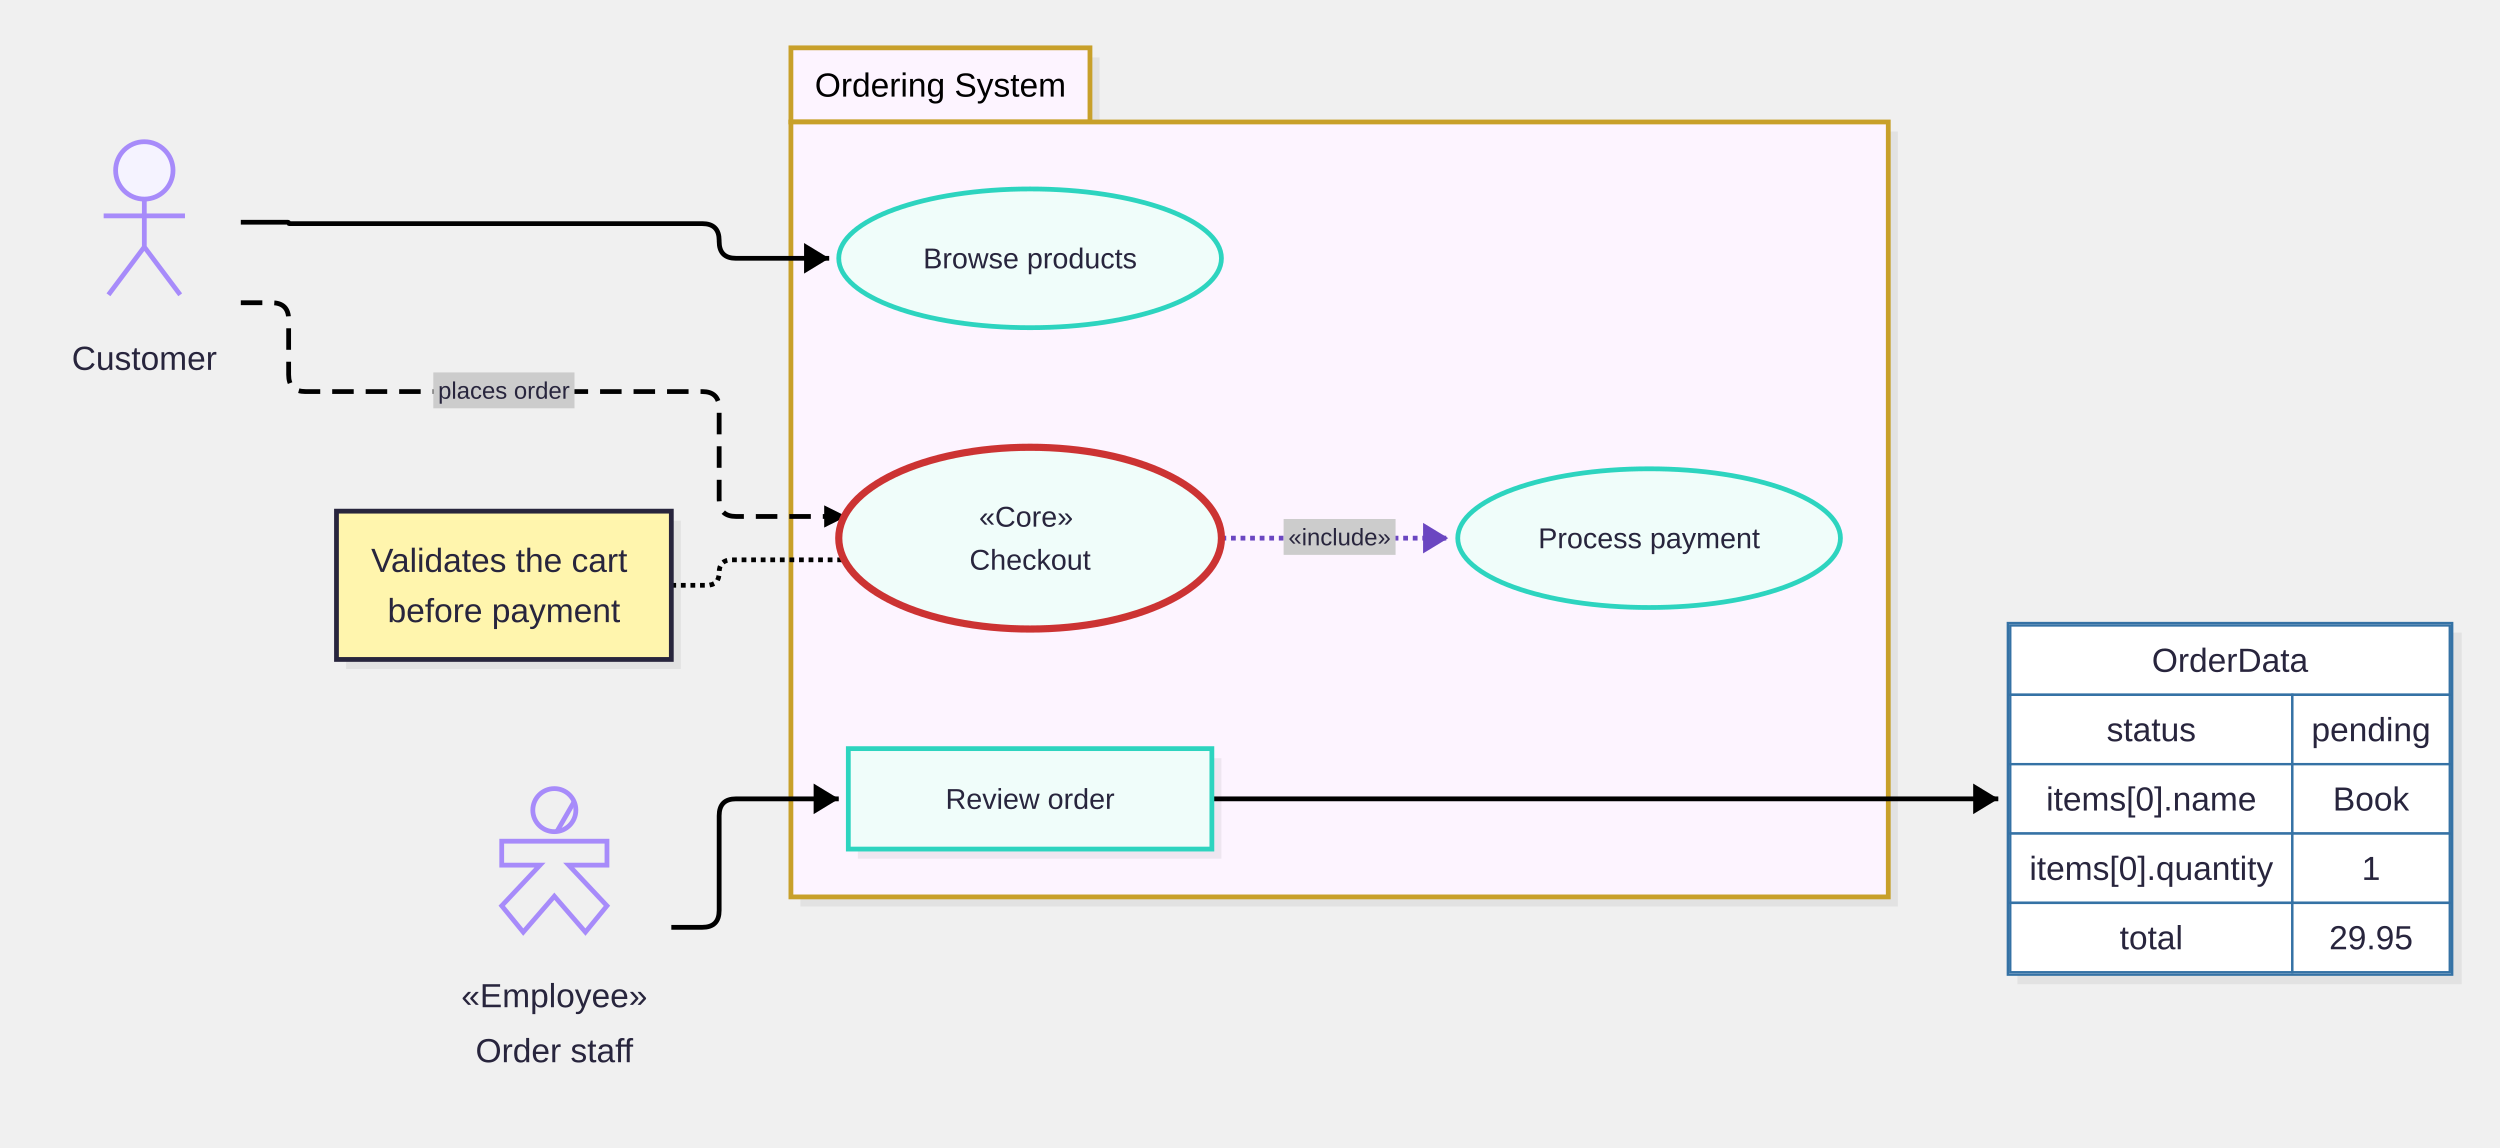
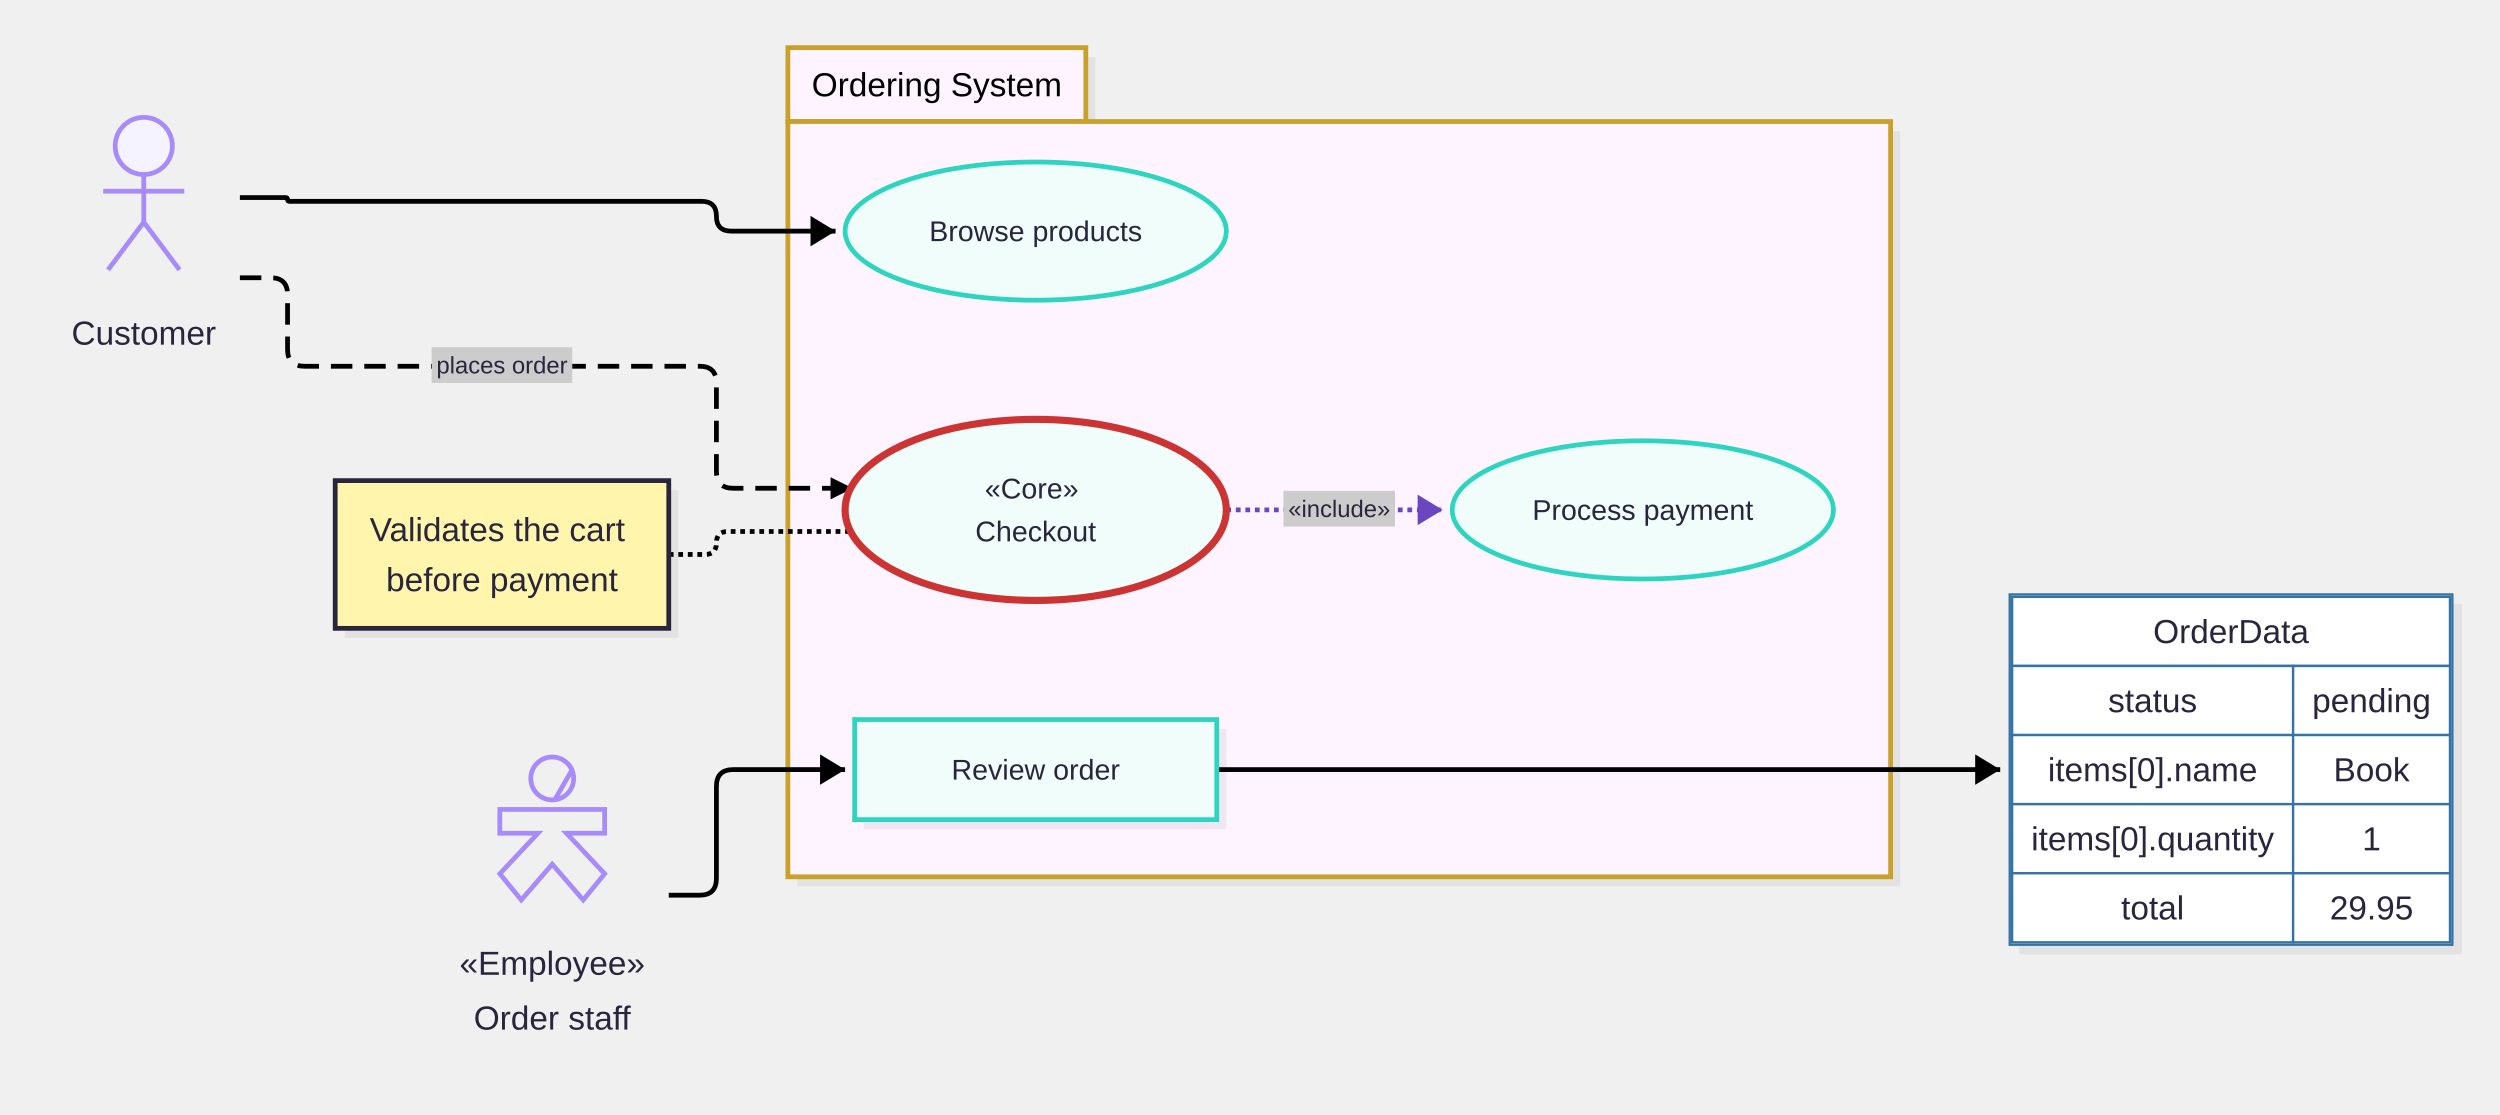
- <svg xmlns="http://www.w3.org/2000/svg" id="my-svg" width="100%" class="usecase" style="max-width: 1045.257px; background-color: white;" viewBox="-20 -20 1045.257 479.717" role="graphics-document document" aria-roledescription="usecase" aria-labelledby="chart-title-my-svg" aria-describedby="chart-desc-my-svg">
+ <svg xmlns="http://www.w3.org/2000/svg" id="my-svg" width="100%" class="usecase" style="max-width: 1049.257px; background-color: white;" viewBox="-8 -8 1049.257 467.717" role="graphics-document document" aria-roledescription="usecase" aria-labelledby="chart-title-my-svg" aria-describedby="chart-desc-my-svg">
  <style>#my-svg{font-family:"Recursive Variable", arial, sans-serif;font-size:16px;}#my-svg text{font-family:"Recursive Variable", arial, sans-serif;}</style>
  <g>
    <g class="clusters">
      <g id="usecase-ordering" class="cluster usecase-system-boundary system-boundary system-boundary-package">
-         <rect class="drop-shadow" x="314.683" y="4" width="125.034" height="31" fill="#000000" stroke="none" opacity="0.06" />
-         <rect class="boundary-tab system-boundary-package-tab" x="310.683" y="0" width="125.034" height="31" fill="#FDF4FF" stroke="#c8a02a" stroke-width="2" />
-         <rect class="drop-shadow" x="314.683" y="35" width="458.809" height="324" fill="#000000" stroke="none" opacity="0.06" />
-         <rect class="boundary-body" x="310.683" y="31" width="458.809" height="324" fill="#FDF4FF" stroke="#c8a02a" stroke-width="2" />
-         <text x="373.2" y="20.4" text-anchor="middle" font-size="14" fill="#000000">Ordering System</text>
+         <rect class="drop-shadow" x="326.683" y="16" width="125.034" height="31" fill="#000000" stroke="none" opacity="0.06" />
+         <rect class="boundary-tab system-boundary-package-tab" x="322.683" y="12" width="125.034" height="31" fill="#FDF4FF" stroke="#c8a02a" stroke-width="2" />
+         <rect class="drop-shadow" x="326.683" y="47" width="462.809" height="317" fill="#000000" stroke="none" opacity="0.06" />
+         <rect class="boundary-body" x="322.683" y="43" width="462.809" height="317" fill="#FDF4FF" stroke="#c8a02a" stroke-width="2" />
+         <text x="385.2" y="32.4" text-anchor="middle" font-size="14" fill="#000000">Ordering System</text>
      </g>
    </g>
    <g class="edgePaths">
      <g id="usecase-starts" class="edgePath">
-         <path class="relationship relationship-association" d="M80.683,106.583L93.612,106.583C98.326,106.583,100.683,108.94,100.683,113.654L100.683,136.646C100.683,141.36,103.04,143.717,107.754,143.717L273.612,143.717C278.326,143.717,280.683,146.074,280.683,150.788L280.683,188.862C280.683,193.576,283.04,195.933,287.754,195.933L328.993,195.933" fill="none" stroke="#000000" stroke-width="2" stroke-dasharray="9 5" />
-         <path class="marker" d="M324.993,191.933L332.993,195.933L324.993,199.933Z" fill="#000000" stroke="#000000" stroke-width="0.8" />
+         <path class="relationship relationship-association" d="M92.683,108.583L105.612,108.583C110.326,108.583,112.683,110.94,112.683,115.654L112.683,138.646C112.683,143.36,115.04,145.717,119.754,145.717L285.612,145.717C290.326,145.717,292.683,148.074,292.683,152.788L292.683,189.862C292.683,194.576,295.04,196.933,299.754,196.933L344.993,196.933" fill="none" stroke="#000000" stroke-width="2" stroke-dasharray="9 5" />
+         <path class="marker" d="M340.993,192.933L348.993,196.933L340.993,200.933Z" fill="#000000" stroke="#000000" stroke-width="0.8" />
      </g>
      <g id="usecase-edge-0" class="edgePath">
-         <path class="relationship relationship-association" d="M80.683,72.917L100.391,72.917C100.585,72.917,100.683,73.014,100.683,73.208L100.683,73.208C100.683,73.403,100.78,73.5,100.974,73.5L273.612,73.5C278.326,73.5,280.683,75.857,280.683,80.571L280.683,80.929C280.683,85.643,283.04,88,287.754,88L326.683,88" fill="none" stroke="#000000" stroke-width="2" />
-         <path class="marker" d="M316.183,81.609L326.683,88L316.183,94.391Z" fill="#000000" stroke="#000000" stroke-width="0" />
+         <path class="relationship relationship-association" d="M92.683,74.917L111.891,74.917C112.419,74.917,112.683,75.181,112.683,75.708L112.683,75.708C112.683,76.236,112.947,76.5,113.474,76.5L286.433,76.5C290.599,76.5,292.683,78.583,292.683,82.75L292.683,82.75C292.683,86.917,294.766,89,298.933,89L342.683,89" fill="none" stroke="#000000" stroke-width="2" />
+         <path class="marker" d="M332.183,82.609L342.683,89L332.183,95.391Z" fill="#000000" stroke="#000000" stroke-width="0" />
      </g>
      <g id="usecase-pays" class="edgePath">
-         <path class="relationship relationship-include" d="M490.683,205L585.492,205" fill="none" stroke="#6b46c1" stroke-width="2" stroke-dasharray="2" />
-         <path class="marker" d="M574.992,198.609L585.492,205L574.992,211.391Z" fill="#6b46c1" stroke="#6b46c1" stroke-width="0" />
+         <path class="relationship relationship-include" d="M506.683,206L597.492,206" fill="none" stroke="#6b46c1" stroke-width="2" stroke-dasharray="2" />
+         <path class="marker" d="M586.992,199.609L597.492,206L586.992,212.391Z" fill="#6b46c1" stroke="#6b46c1" stroke-width="0" />
      </g>
      <g id="usecase-edge-1" class="edgePath">
-         <path class="relationship relationship-association" d="M260.683,367.717L273.612,367.717C278.326,367.717,280.683,365.36,280.683,360.646L280.683,321.071C280.683,316.357,283.04,314,287.754,314L330.683,314" fill="none" stroke="#000000" stroke-width="2" />
-         <path class="marker" d="M320.183,307.609L330.683,314L320.183,320.391Z" fill="#000000" stroke="#000000" stroke-width="0" />
+         <path class="relationship relationship-association" d="M272.683,367.717L285.612,367.717C290.326,367.717,292.683,365.36,292.683,360.646L292.683,322.071C292.683,317.357,295.04,315,299.754,315L346.683,315" fill="none" stroke="#000000" stroke-width="2" />
+         <path class="marker" d="M336.183,308.609L346.683,315L336.183,321.391Z" fill="#000000" stroke="#000000" stroke-width="0" />
      </g>
      <g id="usecase-edge-2" class="edgePath">
-         <path class="relationship relationship-association" d="M486.683,314L815.492,314" fill="none" stroke="#000000" stroke-width="2" />
-         <path class="marker" d="M804.992,307.609L815.492,314L804.992,320.391Z" fill="#000000" stroke="#000000" stroke-width="0" />
+         <path class="relationship relationship-association" d="M502.683,315L831.492,315" fill="none" stroke="#000000" stroke-width="2" />
+         <path class="marker" d="M820.992,308.609L831.492,315L820.992,321.391Z" fill="#000000" stroke="#000000" stroke-width="0" />
      </g>
      <g id="usecase-note-0-edge" class="edgePath">
-         <path class="relationship relationship-note" d="M260.683,224.717L275.358,224.717C278.908,224.717,280.683,222.942,280.683,219.392L280.683,219.392C280.683,215.842,282.458,214.067,286.008,214.067L332.993,214.067" fill="none" stroke="#000000" stroke-width="2" stroke-dasharray="2" />
+         <path class="relationship relationship-note" d="M272.683,224.717L287.858,224.717C291.074,224.717,292.683,223.108,292.683,219.892L292.683,219.892C292.683,216.675,294.291,215.067,297.508,215.067L348.993,215.067" fill="none" stroke="#000000" stroke-width="2" stroke-dasharray="2" />
      </g>
    </g>
    <g class="edgeLabels">
      <g class="edgeLabel">
-         <rect x="161.168" y="135.717" width="59.029" height="15" fill="#cccccc" stroke="none" />
-         <text x="190.683" y="146.717" text-anchor="middle" font-size="10" fill="#28253D">places order</text>
+         <rect x="173.168" y="137.717" width="59.029" height="15" fill="#cccccc" stroke="none" />
+         <text x="202.683" y="148.717" text-anchor="middle" font-size="10" fill="#28253D">places order</text>
      </g>
      <g class="edgeLabel">
-         <rect x="516.683" y="197" width="46.809" height="15" fill="#cccccc" stroke="none" />
-         <text x="540.087" y="208" text-anchor="middle" font-size="10" fill="#28253D">«include»</text>
+         <rect x="530.683" y="198" width="46.809" height="15" fill="#cccccc" stroke="none" />
+         <text x="554.087" y="209" text-anchor="middle" font-size="10" fill="#28253D">«include»</text>
      </g>
    </g>
    <g class="nodes">
      <g id="usecase-Customer" class="node default usecase-actor">
-         <path class="usecase-actor-stick" d="M40.341,63.25C46.968,63.25,52.341,57.877,52.341,51.25C52.341,44.623,46.968,39.25,40.341,39.25C33.714,39.25,28.341,44.623,28.341,51.25C28.341,57.877,33.714,63.25,40.341,63.25ZM40.341,63.25L40.341,83.25M23.341,70.25L57.341,70.25M40.341,83.25L25.341,103.25M40.341,83.25L55.341,103.25" fill="#F5F3FF" stroke="#A78BFA" stroke-width="2" />
-         <text x="40.341" y="134.65" text-anchor="middle" font-size="14" fill="#28253D">Customer</text>
+         <path class="usecase-actor-stick" d="M52.341,65.25C58.968,65.25,64.341,59.877,64.341,53.25C64.341,46.623,58.968,41.25,52.341,41.25C45.714,41.25,40.341,46.623,40.341,53.25C40.341,59.877,45.714,65.25,52.341,65.25ZM52.341,65.25L52.341,85.25M35.341,72.25L69.341,72.25M52.341,85.25L37.341,105.25M52.341,85.25L67.341,105.25" fill="#F5F3FF" stroke="#A78BFA" stroke-width="2" />
+         <text x="52.341" y="136.65" text-anchor="middle" font-size="14" fill="#28253D">Customer</text>
      </g>
      <g id="usecase-Staff" class="node default usecase-actor">
-         <circle class="usecase-actor-hollow-head" cx="211.771" cy="318.717" r="9" fill="none" stroke="#A78BFA" stroke-width="2" />
-         <path class="usecase-actor-hollow-body" d="M189.771,331.717L233.771,331.717L233.771,341.717L217.771,341.717L233.771,358.717L224.771,369.717L211.771,354.717L198.771,369.717L189.771,358.717L205.771,341.717L189.771,341.717Z" fill="none" stroke="#A78BFA" stroke-width="2" />
-         <path class="usecase-business-marker" d="M212.848,327.652L220.048,315.181" fill="none" stroke="#A78BFA" stroke-width="2" />
-         <text x="211.771" y="401.117" text-anchor="middle" font-size="14" fill="#28253D">«Employee»</text>
-         <text x="211.771" y="424.117" text-anchor="middle" font-size="14" fill="#28253D">Order staff</text>
+         <circle class="usecase-actor-hollow-head" cx="223.771" cy="318.717" r="9" fill="none" stroke="#A78BFA" stroke-width="2" />
+         <path class="usecase-actor-hollow-body" d="M201.771,331.717L245.771,331.717L245.771,341.717L229.771,341.717L245.771,358.717L236.771,369.717L223.771,354.717L210.771,369.717L201.771,358.717L217.771,341.717L201.771,341.717Z" fill="none" stroke="#A78BFA" stroke-width="2" />
+         <path class="usecase-business-marker" d="M224.848,327.652L232.048,315.181" fill="none" stroke="#A78BFA" stroke-width="2" />
+         <text x="223.771" y="401.117" text-anchor="middle" font-size="14" fill="#28253D">«Employee»</text>
+         <text x="223.771" y="424.117" text-anchor="middle" font-size="14" fill="#28253D">Order staff</text>
      </g>
      <g id="usecase-Browse" class="node default usecase-usecase">
-         <path class="basic label-container" d="M490.683,88C490.683,104.016,454.865,117,410.683,117C366.5,117,330.683,104.016,330.683,88C330.683,71.984,366.5,59,410.683,59C454.865,59,490.683,71.984,490.683,88Z" fill="#F0FDFA" stroke="#2DD4BF" stroke-width="2" />
-         <text x="410.683" y="92.2" text-anchor="middle" font-size="12" fill="#28253D">Browse products</text>
+         <path class="basic label-container" d="M506.683,89C506.683,105.016,470.865,118,426.683,118C382.5,118,346.683,105.016,346.683,89C346.683,72.984,382.5,60,426.683,60C470.865,60,506.683,72.984,506.683,89Z" fill="#F0FDFA" stroke="#2DD4BF" stroke-width="2" />
+         <text x="426.683" y="93.2" text-anchor="middle" font-size="12" fill="#28253D">Browse products</text>
      </g>
      <g id="usecase-Checkout" class="node default usecase-usecase">
-         <path class="basic label-container" d="M490.683,205C490.683,225.987,454.865,243,410.683,243C366.5,243,330.683,225.987,330.683,205C330.683,184.013,366.5,167,410.683,167C454.865,167,490.683,184.013,490.683,205Z" fill="#F0FDFA" stroke="#c33" stroke-width="3" />
-         <text x="410.683" y="200.2" text-anchor="middle" font-size="12" fill="#28253D">
-           <tspan x="410.683" y="200.2">«Core»</tspan>
-           <tspan x="410.683" y="218.2">Checkout</tspan>
+         <path class="basic label-container" d="M506.683,206C506.683,226.987,470.865,244,426.683,244C382.5,244,346.683,226.987,346.683,206C346.683,185.013,382.5,168,426.683,168C470.865,168,506.683,185.013,506.683,206Z" fill="#F0FDFA" stroke="#c33" stroke-width="3" />
+         <text x="426.683" y="201.2" text-anchor="middle" font-size="12" fill="#28253D">
+           <tspan x="426.683" y="201.2">«Core»</tspan>
+           <tspan x="426.683" y="219.2">Checkout</tspan>
        </text>
      </g>
      <g id="usecase-Payment" class="node default usecase-usecase">
-         <path class="basic label-container" d="M749.492,205C749.492,221.016,713.675,234,669.492,234C625.309,234,589.492,221.016,589.492,205C589.492,188.984,625.309,176,669.492,176C713.675,176,749.492,188.984,749.492,205Z" fill="#F0FDFA" stroke="#2DD4BF" stroke-width="2" />
-         <text x="669.492" y="209.2" text-anchor="middle" font-size="12" fill="#28253D">Process payment</text>
+         <path class="basic label-container" d="M761.492,206C761.492,222.016,725.675,235,681.492,235C637.309,235,601.492,222.016,601.492,206C601.492,189.984,637.309,177,681.492,177C725.675,177,761.492,189.984,761.492,206Z" fill="#F0FDFA" stroke="#2DD4BF" stroke-width="2" />
+         <text x="681.492" y="210.2" text-anchor="middle" font-size="12" fill="#28253D">Process payment</text>
      </g>
      <g id="usecase-Review" class="node default usecase-usecase">
-         <rect class="drop-shadow" x="338.683" y="297" width="152" height="42" fill="#000000" stroke="none" opacity="0.06" />
-         <rect class="basic label-container" x="334.683" y="293" width="152" height="42" fill="#F0FDFA" stroke="#2DD4BF" stroke-width="2" />
-         <text x="410.683" y="318.2" text-anchor="middle" font-size="12" fill="#28253D">Review order</text>
+         <rect class="drop-shadow" x="354.683" y="298" width="152" height="42" fill="#000000" stroke="none" opacity="0.06" />
+         <rect class="basic label-container" x="350.683" y="294" width="152" height="42" fill="#F0FDFA" stroke="#2DD4BF" stroke-width="2" />
+         <text x="426.683" y="319.2" text-anchor="middle" font-size="12" fill="#28253D">Review order</text>
      </g>
      <g id="usecase-note-0" class="node default usecase-note">
-         <rect class="drop-shadow" x="124.683" y="197.717" width="140" height="62" fill="#000000" stroke="none" opacity="0.06" />
-         <rect class="basic label-container" x="120.683" y="193.717" width="140" height="62" fill="#fff5ad" stroke="#28253D" stroke-width="2" />
-         <text x="190.683" y="219.117" text-anchor="middle" font-size="14" fill="#28253D">
-           <tspan x="190.683" y="219.117">Validates the cart</tspan>
-           <tspan x="190.683" y="240.117">before payment</tspan>
+         <rect class="drop-shadow" x="136.683" y="197.717" width="140" height="62" fill="#000000" stroke="none" opacity="0.06" />
+         <rect class="basic label-container" x="132.683" y="193.717" width="140" height="62" fill="#fff5ad" stroke="#28253D" stroke-width="2" />
+         <text x="202.683" y="219.117" text-anchor="middle" font-size="14" fill="#28253D">
+           <tspan x="202.683" y="219.117">Validates the cart</tspan>
+           <tspan x="202.683" y="240.117">before payment</tspan>
        </text>
      </g>
      <g id="usecase-OrderData" class="node default usecase-json">
-         <rect class="drop-shadow" x="823.492" y="244.5" width="185.765" height="147" fill="#000000" stroke="none" opacity="0.06" />
-         <rect class="label-container usecase-json-border" x="819.492" y="240.5" width="185.765" height="147" fill="#ffffff" stroke="#3572a5" stroke-width="1" />
-         <rect class="usecase-json-cell" x="820.492" y="241.5" width="183.765" height="29" fill="#ffffff" stroke="#3572a5" stroke-width="1" />
-         <text x="912.374" y="260.9" text-anchor="middle" font-size="14" fill="#28253D">OrderData</text>
-         <rect class="usecase-json-cell" x="820.492" y="270.5" width="117.938" height="29" fill="#ffffff" stroke="#3572a5" stroke-width="1" />
-         <rect class="usecase-json-cell" x="938.43" y="270.5" width="65.827" height="29" fill="#ffffff" stroke="#3572a5" stroke-width="1" />
-         <text x="879.461" y="289.9" text-anchor="middle" font-size="14" fill="#28253D">status</text>
-         <text x="971.343" y="289.9" text-anchor="middle" font-size="14" fill="#28253D">pending</text>
-         <rect class="usecase-json-cell" x="820.492" y="299.5" width="117.938" height="29" fill="#ffffff" stroke="#3572a5" stroke-width="1" />
-         <rect class="usecase-json-cell" x="938.43" y="299.5" width="65.827" height="29" fill="#ffffff" stroke="#3572a5" stroke-width="1" />
-         <text x="879.461" y="318.9" text-anchor="middle" font-size="14" fill="#28253D">items[0].name</text>
-         <text x="971.343" y="318.9" text-anchor="middle" font-size="14" fill="#28253D">Book</text>
-         <rect class="usecase-json-cell" x="820.492" y="328.5" width="117.938" height="29" fill="#ffffff" stroke="#3572a5" stroke-width="1" />
-         <rect class="usecase-json-cell" x="938.43" y="328.5" width="65.827" height="29" fill="#ffffff" stroke="#3572a5" stroke-width="1" />
-         <text x="879.461" y="347.9" text-anchor="middle" font-size="14" fill="#28253D">items[0].quantity</text>
-         <text x="971.343" y="347.9" text-anchor="middle" font-size="14" fill="#28253D">1</text>
-         <rect class="usecase-json-cell" x="820.492" y="357.5" width="117.938" height="29" fill="#ffffff" stroke="#3572a5" stroke-width="1" />
-         <rect class="usecase-json-cell" x="938.43" y="357.5" width="65.827" height="29" fill="#ffffff" stroke="#3572a5" stroke-width="1" />
-         <text x="879.461" y="376.9" text-anchor="middle" font-size="14" fill="#28253D">total</text>
-         <text x="971.343" y="376.9" text-anchor="middle" font-size="14" fill="#28253D">29.95</text>
+         <rect class="drop-shadow" x="839.492" y="245.5" width="185.765" height="147" fill="#000000" stroke="none" opacity="0.06" />
+         <rect class="label-container usecase-json-border" x="835.492" y="241.5" width="185.765" height="147" fill="#ffffff" stroke="#3572a5" stroke-width="1" />
+         <rect class="usecase-json-cell" x="836.492" y="242.5" width="183.765" height="29" fill="#ffffff" stroke="#3572a5" stroke-width="1" />
+         <text x="928.374" y="261.9" text-anchor="middle" font-size="14" fill="#28253D">OrderData</text>
+         <rect class="usecase-json-cell" x="836.492" y="271.5" width="117.938" height="29" fill="#ffffff" stroke="#3572a5" stroke-width="1" />
+         <rect class="usecase-json-cell" x="954.43" y="271.5" width="65.827" height="29" fill="#ffffff" stroke="#3572a5" stroke-width="1" />
+         <text x="895.461" y="290.9" text-anchor="middle" font-size="14" fill="#28253D">status</text>
+         <text x="987.343" y="290.9" text-anchor="middle" font-size="14" fill="#28253D">pending</text>
+         <rect class="usecase-json-cell" x="836.492" y="300.5" width="117.938" height="29" fill="#ffffff" stroke="#3572a5" stroke-width="1" />
+         <rect class="usecase-json-cell" x="954.43" y="300.5" width="65.827" height="29" fill="#ffffff" stroke="#3572a5" stroke-width="1" />
+         <text x="895.461" y="319.9" text-anchor="middle" font-size="14" fill="#28253D">items[0].name</text>
+         <text x="987.343" y="319.9" text-anchor="middle" font-size="14" fill="#28253D">Book</text>
+         <rect class="usecase-json-cell" x="836.492" y="329.5" width="117.938" height="29" fill="#ffffff" stroke="#3572a5" stroke-width="1" />
+         <rect class="usecase-json-cell" x="954.43" y="329.5" width="65.827" height="29" fill="#ffffff" stroke="#3572a5" stroke-width="1" />
+         <text x="895.461" y="348.9" text-anchor="middle" font-size="14" fill="#28253D">items[0].quantity</text>
+         <text x="987.343" y="348.9" text-anchor="middle" font-size="14" fill="#28253D">1</text>
+         <rect class="usecase-json-cell" x="836.492" y="358.5" width="117.938" height="29" fill="#ffffff" stroke="#3572a5" stroke-width="1" />
+         <rect class="usecase-json-cell" x="954.43" y="358.5" width="65.827" height="29" fill="#ffffff" stroke="#3572a5" stroke-width="1" />
+         <text x="895.461" y="377.9" text-anchor="middle" font-size="14" fill="#28253D">total</text>
+         <text x="987.343" y="377.9" text-anchor="middle" font-size="14" fill="#28253D">29.95</text>
      </g>
    </g>
  </g>
</svg>
